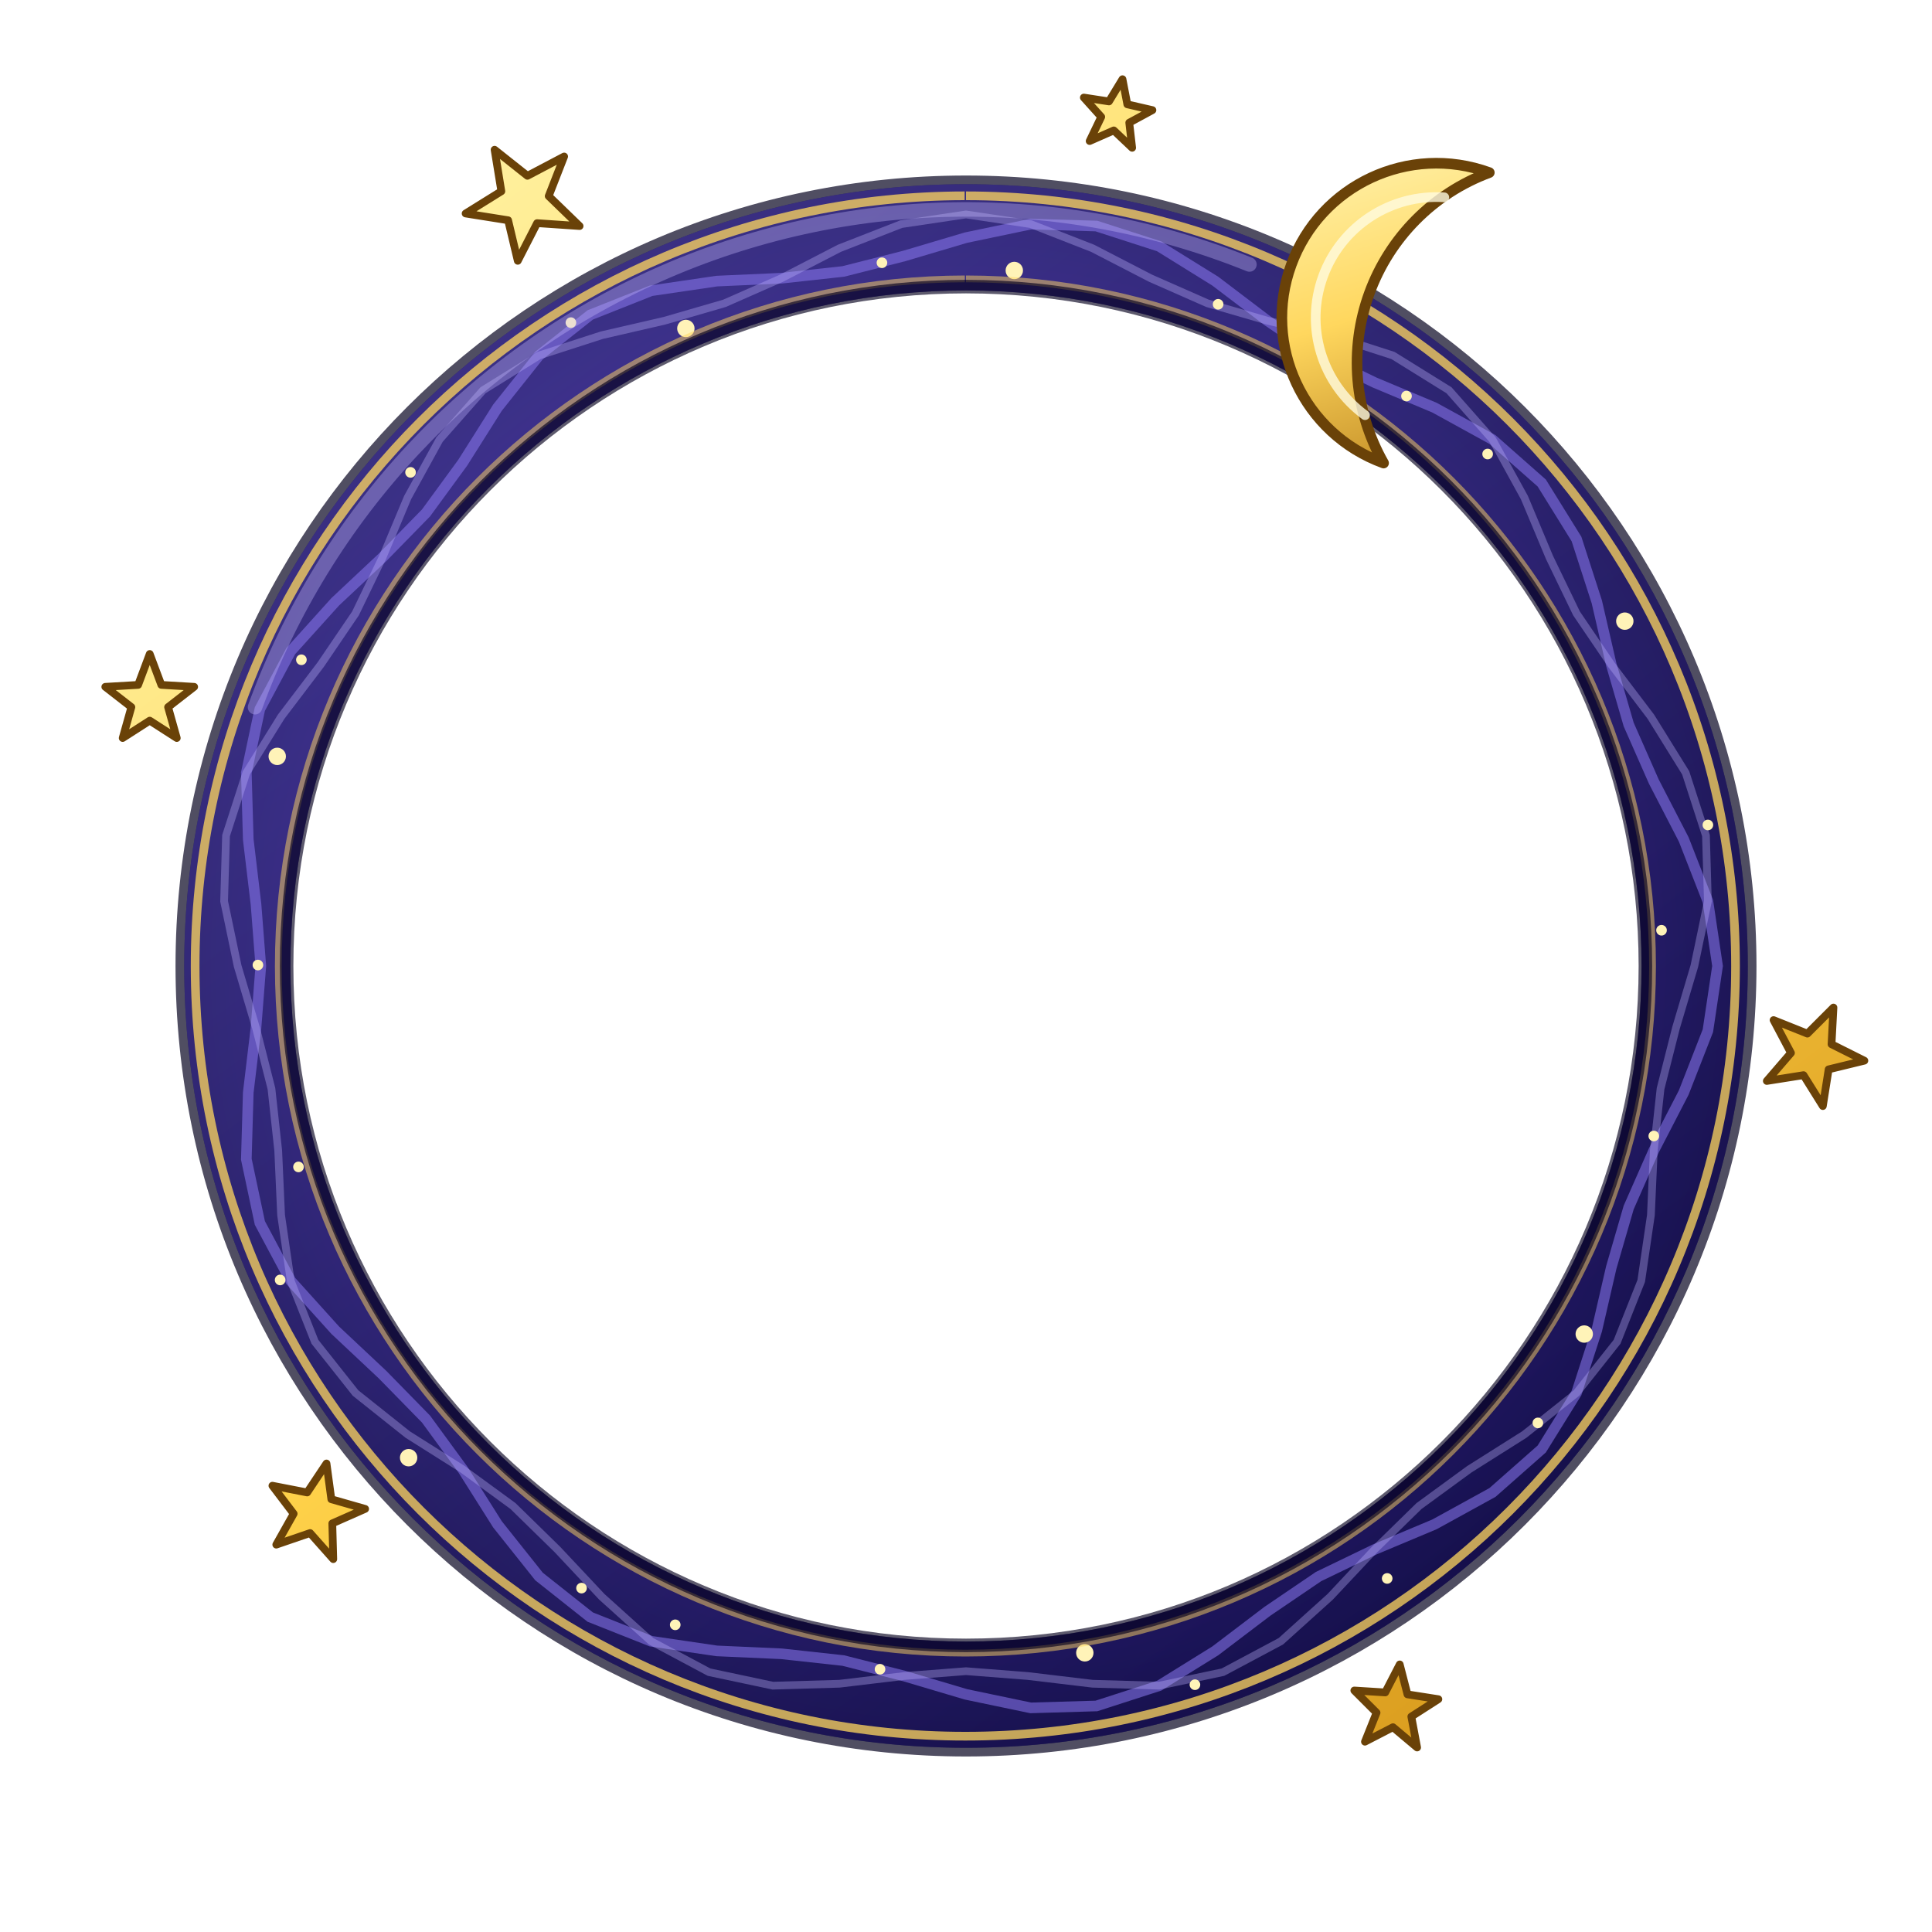
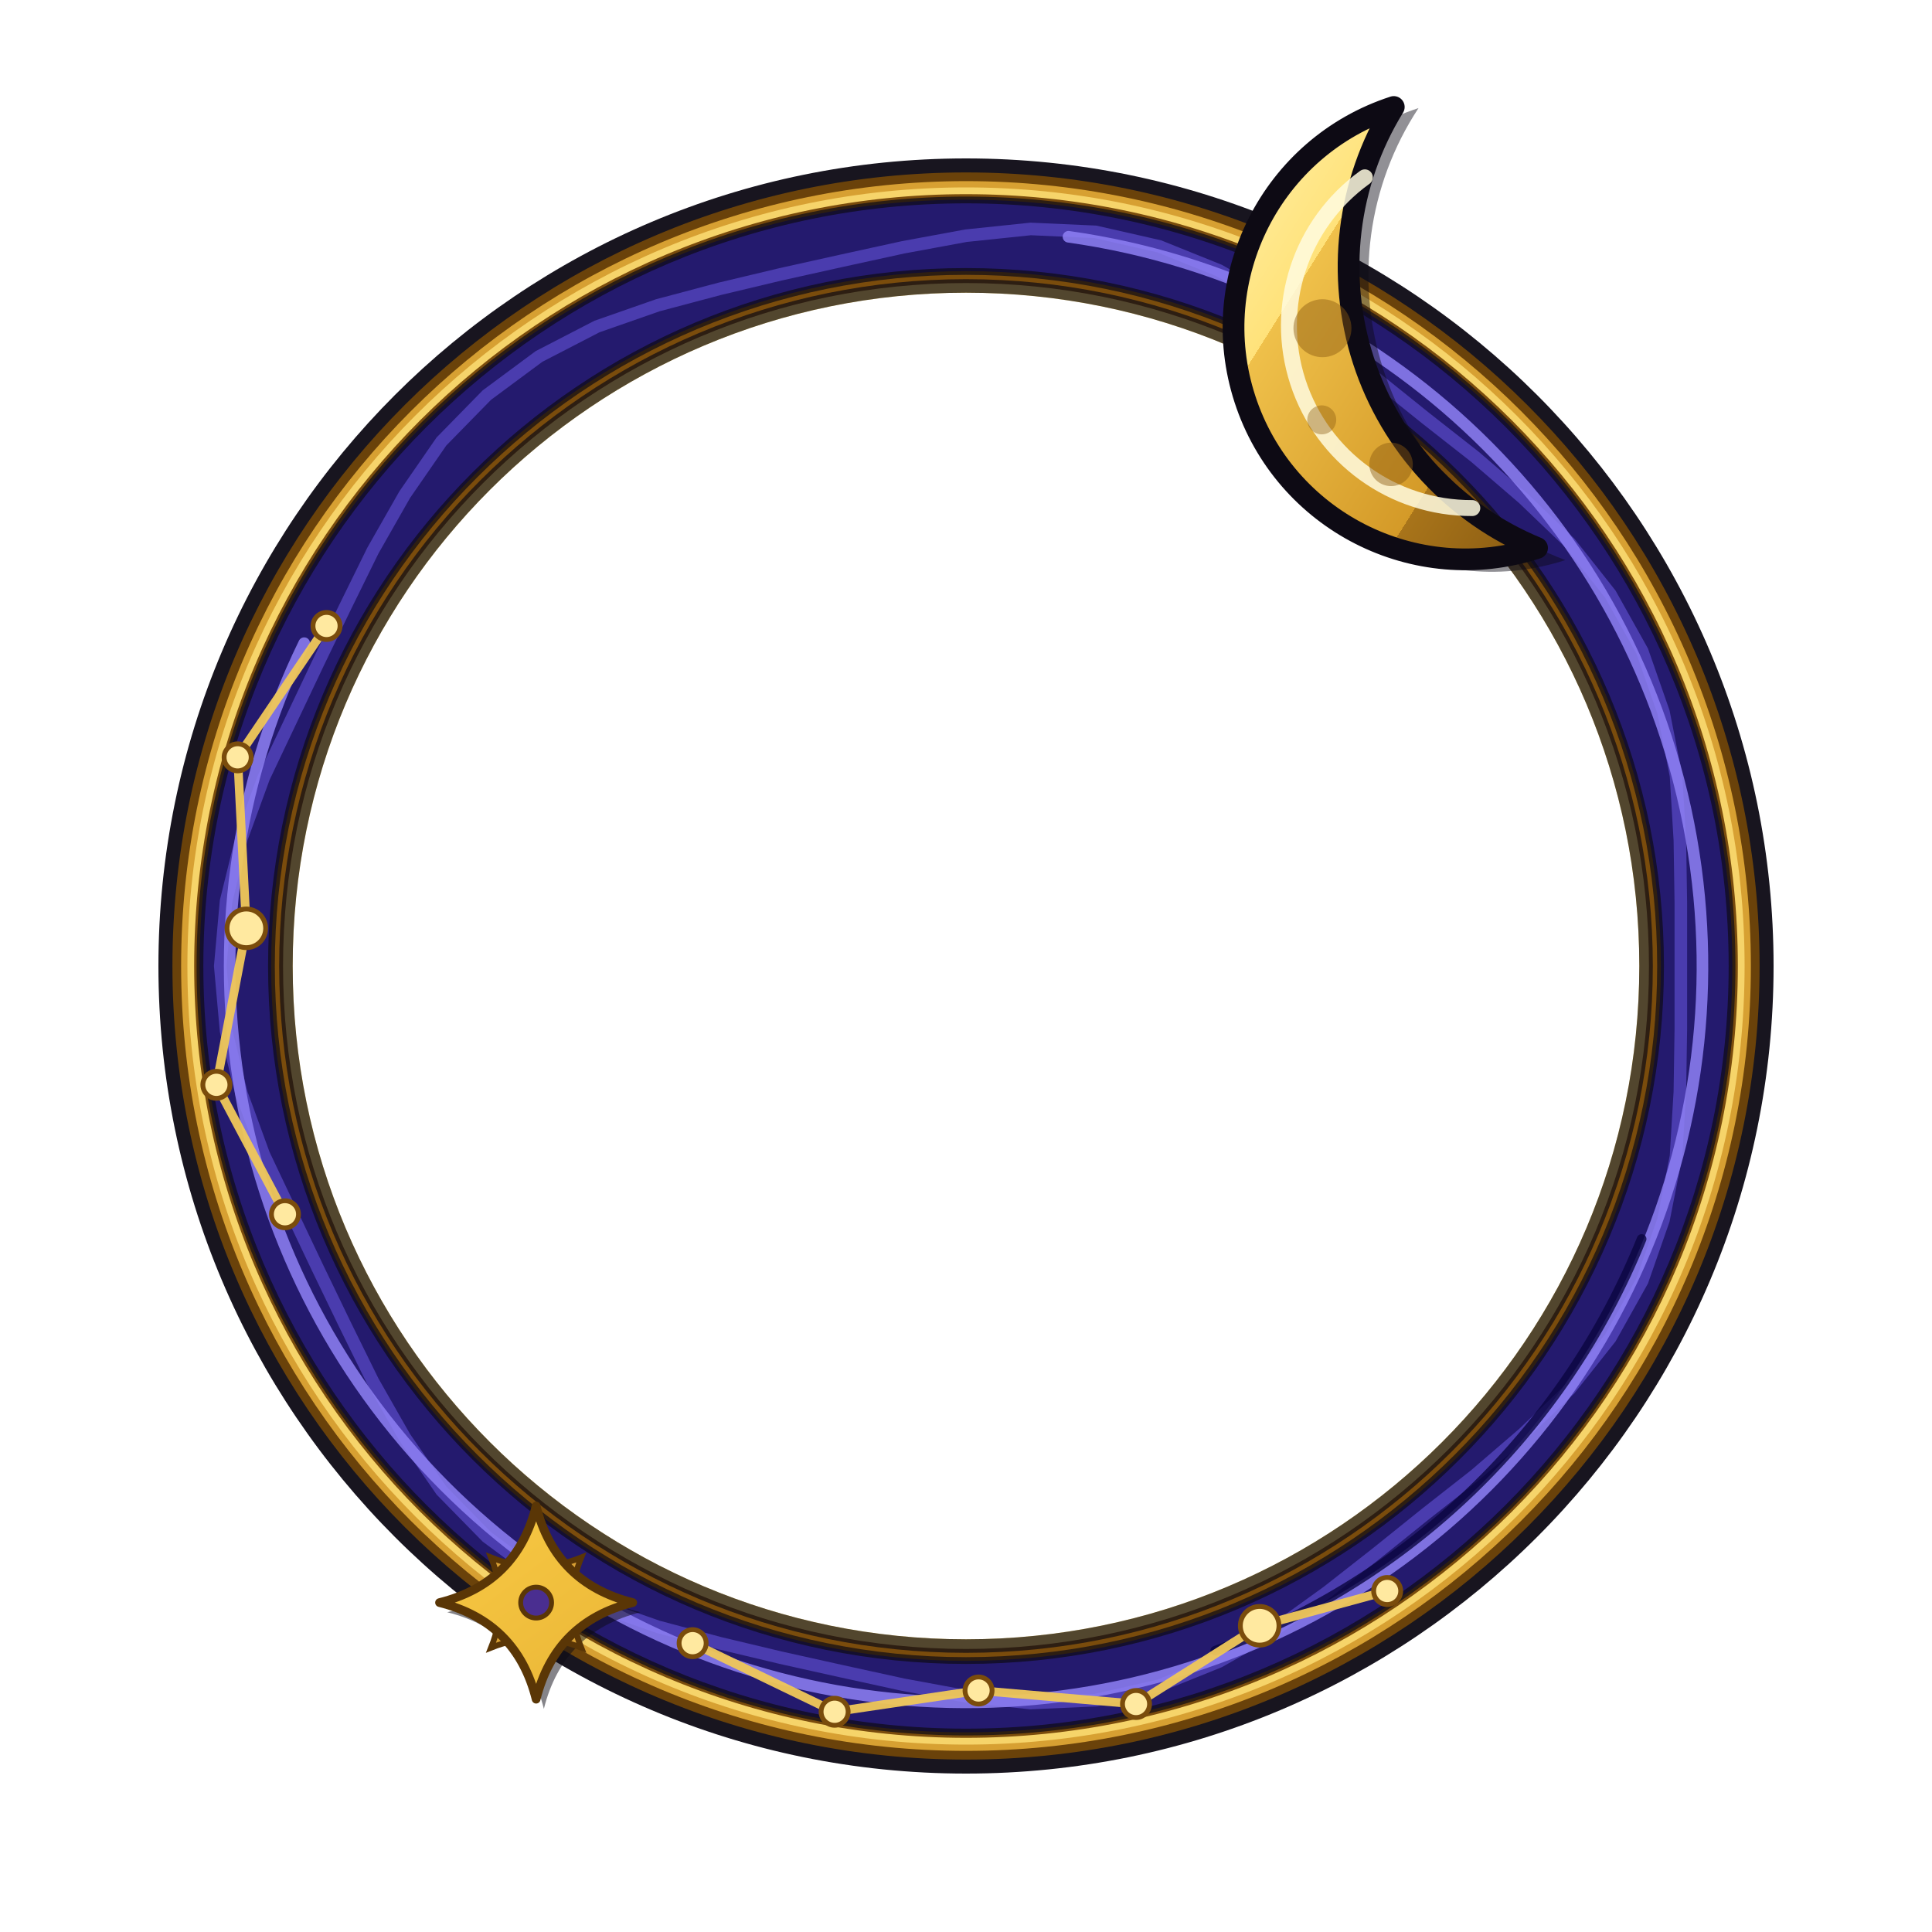
<svg xmlns="http://www.w3.org/2000/svg" viewBox="0 0 200 200" width="200" height="200">
  <defs>
-     <radialGradient id="ig" gradientUnits="userSpaceOnUse" cx="100" cy="100" r="80.929">
-       <stop offset="0" stop-color="#5a46c8" />
-       <stop offset="0.55" stop-color="#2a1e86" />
-       <stop offset="1" stop-color="#0e0a3c" />
-     </radialGradient>
-     <linearGradient id="mg" gradientUnits="userSpaceOnUse" x1="-16" y1="-16" x2="8" y2="16">
-       <stop offset="0" stop-color="#fff6b8" />
-       <stop offset="0.5" stop-color="#ffd75e" />
-       <stop offset="1" stop-color="#b8801c" />
+     <linearGradient id="mg" gradientUnits="userSpaceOnUse" x1="-18" y1="-18" x2="12" y2="18">
+       <stop offset="0" stop-color="#fff6bc" />
+       <stop offset="0.3" stop-color="#ffe27a" />
+       <stop offset="0.3" stop-color="#efc04a" />
+       <stop offset="0.62" stop-color="#d49a28" />
+       <stop offset="0.62" stop-color="#a8741a" />
+       <stop offset="1" stop-color="#6a420a" />
    </linearGradient>
    <linearGradient id="sg" gradientUnits="userSpaceOnUse" x1="40" y1="20" x2="160" y2="180">
      <stop offset="0" stop-color="#fff1a0" />
      <stop offset="0.5" stop-color="#ffd24a" />
-       <stop offset="1" stop-color="#d89a1c" />
-     </linearGradient>
-     <linearGradient id="ig2" gradientUnits="userSpaceOnUse" x1="40" y1="20" x2="160" y2="180">
-       <stop offset="0" stop-color="#7a66e8" />
-       <stop offset="1" stop-color="#150e50" />
+       <stop offset="1" stop-color="#c98a18" />
    </linearGradient>
  </defs>
-   <circle cx="100" cy="100" r="81.13" fill="none" stroke="#070320" stroke-opacity="0.7" stroke-width="1.4" />
-   <path d="M19.07 100A80.93 80.93 0 1 1 180.93 100A80.93 80.93 0 1 1 19.07 100ZM30.07 100A69.93 69.93 0 1 0 169.93 100A69.93 69.93 0 1 0 30.07 100Z" fill="url(#ig)" />
-   <path d="M19.07 100A80.93 80.93 0 1 1 180.93 100A80.93 80.93 0 1 1 19.07 100ZM30.07 100A69.93 69.93 0 1 0 169.93 100A69.93 69.93 0 1 0 30.07 100Z" fill="url(#ig2)" fill-opacity=".45" />
-   <path d="M100 24.6L106.7 23.2L113.5 23.4L120 25.5L125.8 29.1L131.2 33.2L136.5 36.8L142.3 39.6L148.5 42.2L154.5 45.5L159.6 50L163.2 55.8L165.3 62.3L166.8 68.8L168.6 75L171.2 80.9L174.3 86.9L176.8 93.3L177.8 100L176.8 106.7L174.3 113.1L171.2 119.1L168.6 125L166.8 131.2L165.3 137.7L163.2 144.2L159.6 150L154.5 154.5L148.5 157.8L142.3 160.4L136.5 163.2L131.2 166.8L125.8 170.9L120 174.5L113.5 176.6L106.7 176.8L100 175.4L93.6 173.5L87.3 171.9L80.9 171.2L74.2 170.9L67.4 169.9L61.1 167.4L55.8 163.2L51.5 157.8L47.9 152.1L44.1 146.9L39.6 142.3L34.7 137.7L30.1 132.6L26.9 126.6L25.5 120L25.7 113.1L26.5 106.4L27 100L26.5 93.6L25.7 86.9L25.5 80L26.9 73.4L30.1 67.4L34.7 62.3L39.6 57.7L44.1 53.1L47.9 47.9L51.5 42.2L55.8 36.8L61.1 32.6L67.4 30.1L74.2 29.1L80.9 28.8L87.3 28.1L93.6 26.5L100 24.6Z" fill="none" stroke="#8a78f0" stroke-opacity=".55" stroke-width="1.1" />
-   <path d="M100 22.2L106.7 23.2L113.1 25.7L119.1 28.8L125 31.4L131.2 33.2L137.7 34.7L144.2 36.8L150 40.4L154.5 45.5L157.8 51.5L160.4 57.7L163.2 63.5L166.8 68.8L170.9 74.2L174.5 80L176.6 86.5L176.8 93.3L175.4 100L173.5 106.4L171.9 112.7L171.2 119.1L170.9 125.8L169.9 132.6L167.4 138.9L163.2 144.2L157.8 148.5L152.1 152.1L146.9 155.9L142.3 160.4L137.7 165.3L132.6 169.9L126.6 173.1L120 174.5L113.1 174.3L106.4 173.5L100 173L93.6 173.5L86.9 174.3L80 174.5L73.4 173.1L67.4 169.9L62.3 165.3L57.7 160.4L53.1 155.9L47.9 152.1L42.2 148.5L36.8 144.2L32.6 138.9L30.1 132.6L29.1 125.8L28.8 119.1L28.1 112.7L26.5 106.4L24.6 100L23.2 93.3L23.4 86.5L25.5 80L29.1 74.2L33.2 68.8L36.8 63.5L39.6 57.7L42.2 51.5L45.5 45.5L50 40.4L55.8 36.8L62.3 34.7L68.8 33.2L75 31.4L80.9 28.8L86.9 25.7L93.3 23.2L100 22.2Z" fill="none" stroke="#c0b4ff" stroke-opacity=".35" stroke-width=".8" />
-   <g fill="#fff3b8">
-     <circle cx="105" cy="28" r="0.9" />
-     <circle cx="126.1" cy="31.5" r="0.55" />
-     <circle cx="145.6" cy="41" r="0.55" />
-     <circle cx="154" cy="47" r="0.55" />
-     <circle cx="168.2" cy="64.3" r="0.9" />
-     <circle cx="176.8" cy="85.4" r="0.55" />
-     <circle cx="172" cy="96.3" r="0.55" />
-     <circle cx="171.2" cy="117.6" r="0.55" />
-     <circle cx="164" cy="138.1" r="0.9" />
-     <circle cx="159.2" cy="147.3" r="0.55" />
-     <circle cx="143.6" cy="163.4" r="0.55" />
-     <circle cx="123.7" cy="174.4" r="0.55" />
-     <circle cx="112.3" cy="171.1" r="0.9" />
-     <circle cx="91.1" cy="172.8" r="0.55" />
-     <circle cx="69.9" cy="168.2" r="0.55" />
-     <circle cx="60.2" cy="164.4" r="0.55" />
-     <circle cx="42.3" cy="150.9" r="0.9" />
-     <circle cx="29" cy="132.5" r="0.55" />
-     <circle cx="30.9" cy="120.8" r="0.55" />
-     <circle cx="26.7" cy="99.9" r="0.55" />
-     <circle cx="28.7" cy="78.3" r="0.9" />
-     <circle cx="31.2" cy="68.3" r="0.55" />
-     <circle cx="42.5" cy="48.9" r="0.55" />
-     <circle cx="59.1" cy="33.4" r="0.55" />
-     <circle cx="71" cy="34" r="0.9" />
-     <circle cx="91.3" cy="27.2" r="0.55" />
-   </g>
-   <path d="M100 20.27A79.73 79.73 0 1 1 99.86 20.27" fill="none" stroke="#ffd75e" stroke-opacity=".75" stroke-width=".9" />
-   <path d="M100 28.87A71.13 71.13 0 1 1 99.88 28.87" fill="none" stroke="#ffd75e" stroke-opacity=".5" stroke-width=".7" />
-   <path d="M26.4 73.21A78.33 78.33 0 0 1 129.34 27.38" fill="none" stroke="#c8bcff" stroke-opacity="0.35" stroke-width="1.5" stroke-linecap="round" />
-   <circle cx="100" cy="100" r="70.33" fill="none" stroke="#070320" stroke-opacity="0.65" stroke-width="1.4" />
-   <g fill="url(#sg)" stroke="#6a4208" stroke-width=".8" stroke-linejoin="round">
-     <path d="M51.2 15.5L54.6 18.2L58.4 16.2L56.8 20.3L60 23.4L55.6 23.1L53.6 27L52.6 22.8L48.2 22.1L51.9 19.8Z" />
-     <path d="M10.9 71.1L14.3 70.9L15.5 67.7L16.7 70.9L20.1 71.1L17.4 73.2L18.3 76.4L15.5 74.6L12.7 76.4L13.6 73.2Z" />
-     <path d="M193 109.8L189.3 110.7L188.7 114.5L186.7 111.3L182.9 111.9L185.4 109L183.6 105.6L187.1 107L189.8 104.3L189.6 108.1Z" />
-     <path d="M146.7 180.9L144.2 178.8L141.3 180.3L142.5 177.3L140.2 175L143.4 175.2L144.9 172.3L145.7 175.4L148.9 175.9L146.1 177.7Z" />
-     <path d="M28.6 159.9L30.4 156.7L28.2 153.8L31.8 154.5L33.8 151.5L34.3 155.2L37.8 156.2L34.4 157.7L34.5 161.4L32.1 158.7Z" />
-     <path d="M116.2 8.2L116.7 10.8L119.3 11.4L116.9 12.7L117.2 15.3L115.3 13.5L112.8 14.6L114 12.1L112.2 10.1L114.8 10.5Z" />
-   </g>
-   <g transform="translate(148.7 32.9) rotate(36)">
-     <g transform="rotate(-16)">
-       <path d="M0 -16A16 16 0 1 0 0 16A21 21 0 0 1 0 -16Z" fill="url(#mg)" stroke="#6a4208" stroke-width="1.1" stroke-linejoin="round" />
-       <path d="M-3.5 -12A12.5 12.5 0 0 0 -3.5 12" fill="none" stroke="#fffbe0" stroke-opacity=".8" stroke-width="1" stroke-linecap="round" />
-     </g>
+   <circle cx="100" cy="100" r="82.6" fill="none" stroke="#0d0a14" stroke-opacity="0.95" stroke-width="2" />
+   <circle cx="100" cy="100" r="79.7" fill="none" stroke="#7a4c0c" stroke-width="1.1" />
+   <circle cx="100" cy="100" r="80.4" fill="none" stroke="#f6d46a" stroke-width="1" />
+   <circle cx="100" cy="100" r="81.1" fill="none" stroke="#d7a032" stroke-width="1" />
+   <circle cx="100" cy="100" r="81.7" fill="none" stroke="#6a420a" stroke-width="0.9" />
+   <circle cx="100" cy="100" r="70.4" fill="none" stroke="#f6d46a" stroke-width="1.4" />
+   <circle cx="100" cy="100" r="71.4" fill="none" stroke="#7a4c0c" stroke-width="1.4" />
+   <path d="M20.67 100A79.33 79.33 0 1 1 179.33 100A79.33 79.33 0 1 1 20.67 100ZM28.07 100A71.93 71.93 0 1 0 171.93 100A71.93 71.93 0 1 0 28.07 100Z" fill="#241a6e" />
+   <path d="M100 24.4L106.7 23.7L113.4 24L120 25.5L126.2 28L132 31.3L137.4 35.2L142.5 39.2L147.6 43.3L152.7 47.3L157.7 51.6L162.5 56.2L166.7 61.5L170 67.4L172.2 73.7L173.5 80.3L173.9 87L174 93.5L174 100L174 106.5L173.9 113L173.5 119.7L172.2 126.3L170 132.6L166.7 138.5L162.5 143.8L157.7 148.4L152.7 152.7L147.6 156.7L142.5 160.8L137.4 164.8L132 168.7L126.2 172L120 174.5L113.4 176L106.7 176.3L100 175.6L93.5 174.4L87.1 173L80.8 171.6L74.5 170.1L68.1 168.4L61.8 166.2L55.8 163.1L50.4 159.1L45.7 154.3L41.9 148.8L38.6 143L35.7 137.1L32.9 131.3L30.1 125.4L27.3 119.5L25 113.2L23.4 106.7L22.8 100L23.4 93.3L25 86.8L27.3 80.5L30.1 74.6L32.9 68.7L35.7 62.9L38.6 57L41.9 51.2L45.7 45.7L50.4 40.9L55.8 36.9L61.8 33.8L68.1 31.6L74.5 29.9L80.8 28.4L87.1 27L93.5 25.6L100 24.4Z" fill="none" stroke="#4a3cae" stroke-width="1.3" />
+   <path d="M31.49 66.58A76.23 76.23 0 1 0 110.61 24.51" fill="none" stroke="#8e80f4" stroke-opacity="0.85" stroke-width="1.2" stroke-linecap="round" />
+   <path d="M169.94 128.26A75.43 75.43 0 0 1 125.8 170.88" fill="none" stroke="#0a0640" stroke-opacity="0.8" stroke-width="1" stroke-linecap="round" />
+   <circle cx="100" cy="100" r="71.9" fill="none" stroke="#0d0a14" stroke-opacity="0.7" stroke-width="0.7" />
+   <circle cx="100" cy="100" r="79.3" fill="none" stroke="#0d0a14" stroke-opacity="0.7" stroke-width="0.7" />
+   <circle cx="100" cy="100" r="70.4" fill="none" stroke="#0d0a14" stroke-opacity="0.7" stroke-width="1.4" />
+   <path d="M29.5 125.7L22.4 112.3L25.5 96.1L24.6 78.4L33.8 64.8" fill="none" stroke="#f0c85a" stroke-width=".9" stroke-linejoin="round" stroke-linecap="round" stroke-opacity=".95" />
+   <path d="M143.6 164.7L130.4 168.3L117.6 176.4L101.3 175L86.4 177.2L71.7 170.1" fill="none" stroke="#f0c85a" stroke-width=".9" stroke-linejoin="round" stroke-linecap="round" stroke-opacity=".95" />
+   <circle cx="29.5" cy="125.7" r="1.4" fill="#ffe9a0" stroke="#7a4c0c" stroke-width=".5" />
+   <circle cx="22.4" cy="112.3" r="1.4" fill="#ffe9a0" stroke="#7a4c0c" stroke-width=".5" />
+   <circle cx="25.5" cy="96.1" r="2" fill="#ffe9a0" stroke="#7a4c0c" stroke-width=".5" />
+   <circle cx="24.6" cy="78.4" r="1.4" fill="#ffe9a0" stroke="#7a4c0c" stroke-width=".5" />
+   <circle cx="33.8" cy="64.8" r="1.4" fill="#ffe9a0" stroke="#7a4c0c" stroke-width=".5" />
+   <circle cx="143.6" cy="164.7" r="1.4" fill="#ffe9a0" stroke="#7a4c0c" stroke-width=".5" />
+   <circle cx="130.4" cy="168.3" r="2" fill="#ffe9a0" stroke="#7a4c0c" stroke-width=".5" />
+   <circle cx="117.6" cy="176.4" r="1.4" fill="#ffe9a0" stroke="#7a4c0c" stroke-width=".5" />
+   <circle cx="101.3" cy="175" r="1.4" fill="#ffe9a0" stroke="#7a4c0c" stroke-width=".5" />
+   <circle cx="86.4" cy="177.2" r="1.4" fill="#ffe9a0" stroke="#7a4c0c" stroke-width=".5" />
+   <circle cx="71.7" cy="170.1" r="1.4" fill="#ffe9a0" stroke="#7a4c0c" stroke-width=".5" />
+   <path d="M56.3 156.9Q58.3 164.9 66.3 166.9Q58.3 168.9 56.3 176.9Q54.3 168.9 46.3 166.9Q54.3 164.9 56.3 156.9Z" fill="#0d0a14" fill-opacity=".5" />
+   <path d="M55.5 159.3Q57.48 163.92 62.1 165.9Q57.48 167.88 55.5 172.5Q53.52 167.88 48.9 165.9Q53.52 163.92 55.5 159.3Z" transform="rotate(45 55.5 165.9)" fill="#d8a034" stroke="#5a3606" stroke-width=".6" />
+   <path d="M55.5 155.9Q57.5 163.9 65.5 165.9Q57.5 167.9 55.5 175.9Q53.5 167.9 45.5 165.9Q53.5 163.9 55.5 155.9Z" fill="url(#sg)" stroke="#5a3606" stroke-width=".9" stroke-linejoin="round" />
+   <circle cx="55.5" cy="165.9" r="1.6" fill="#4a2e90" stroke="#5a3606" stroke-width=".5" />
+   <g transform="translate(151.7 33.9) rotate(-18) scale(1.5)">
+     <path d="M1.6 -15.4A16 16 0 1 0 1.6 17.4A21 21 0 0 1 1.6 -15.4Z" fill="#0d0a14" fill-opacity=".45" />
+     <path d="M0 -16A16 16 0 1 0 0 16A21 21 0 0 1 0 -16Z" fill="url(#mg)" stroke="#0d0a14" stroke-width="1.5" stroke-linejoin="round" />
+     <path d="M-3.4 -12A12.6 12.6 0 0 0 -3.4 12" fill="none" stroke="#fffbe0" stroke-opacity=".85" stroke-width="1.1" stroke-linecap="round" />
+     <circle cx="-9.4" cy="-3" r="2" fill="#8a5a10" fill-opacity=".45" />
+     <circle cx="-7.8" cy="7.4" r="1.5" fill="#8a5a10" fill-opacity=".45" />
+     <circle cx="-11.4" cy="3" r="1" fill="#8a5a10" fill-opacity=".4" />
  </g>
</svg>
